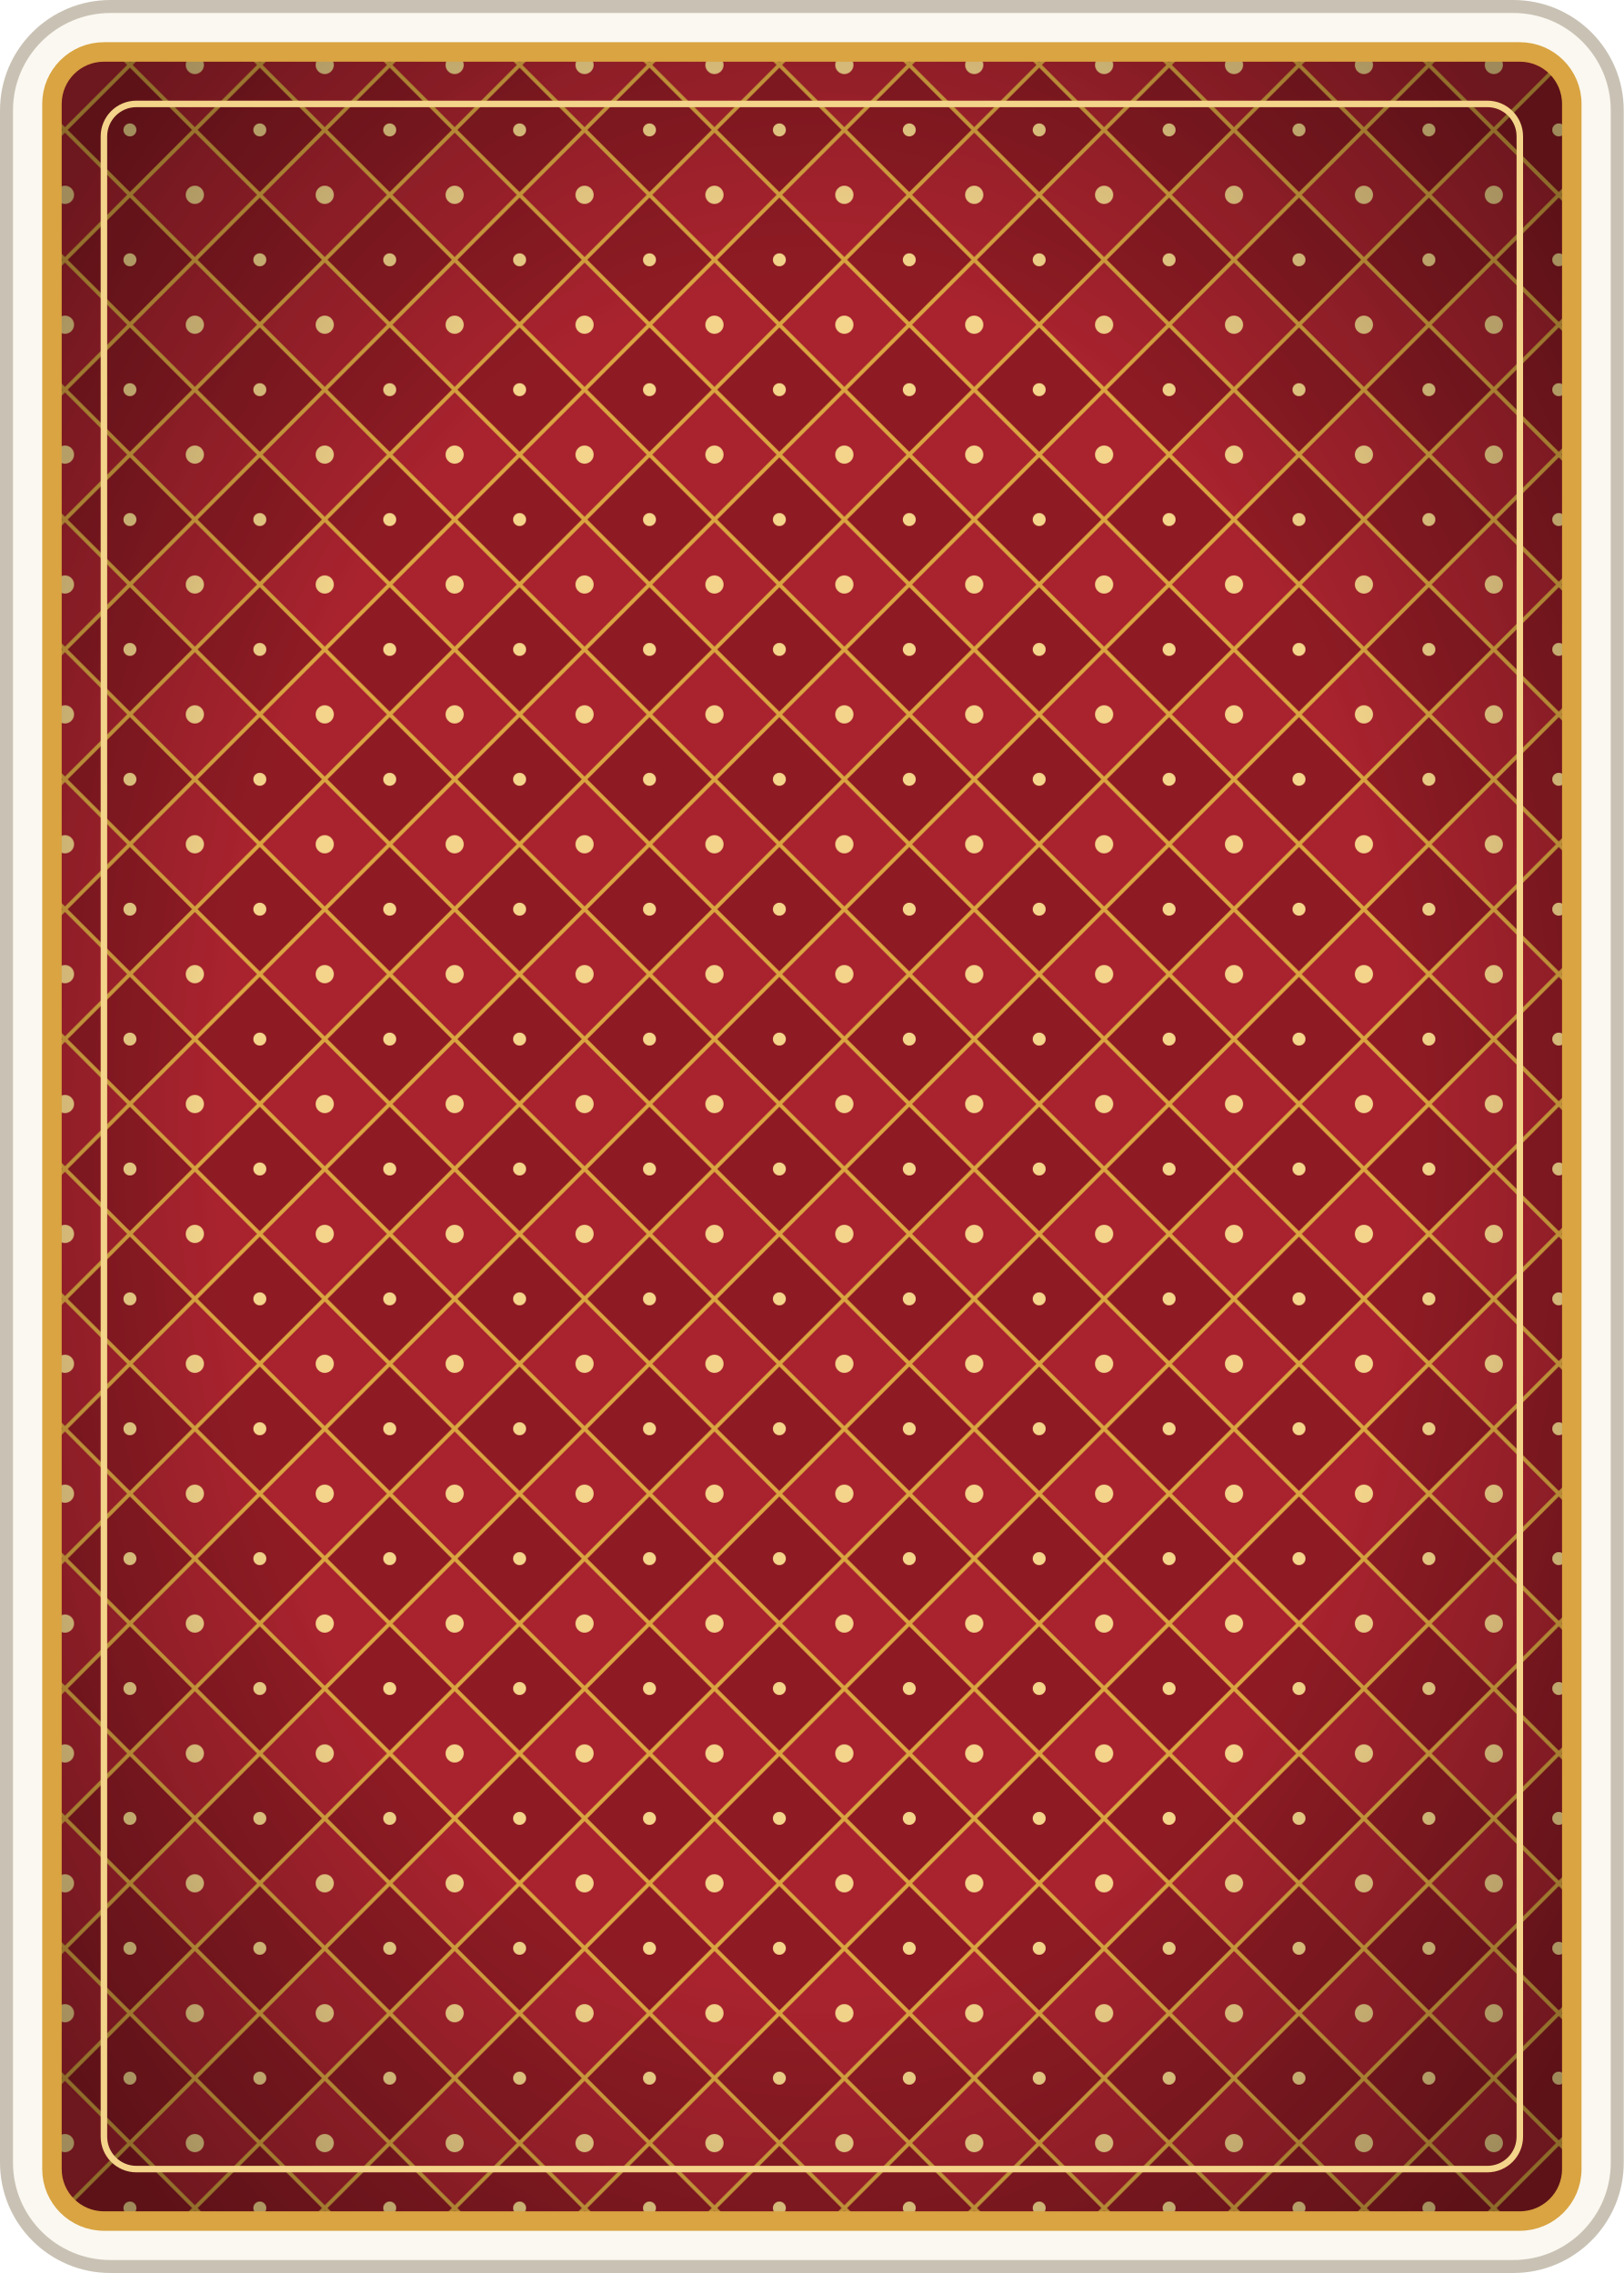
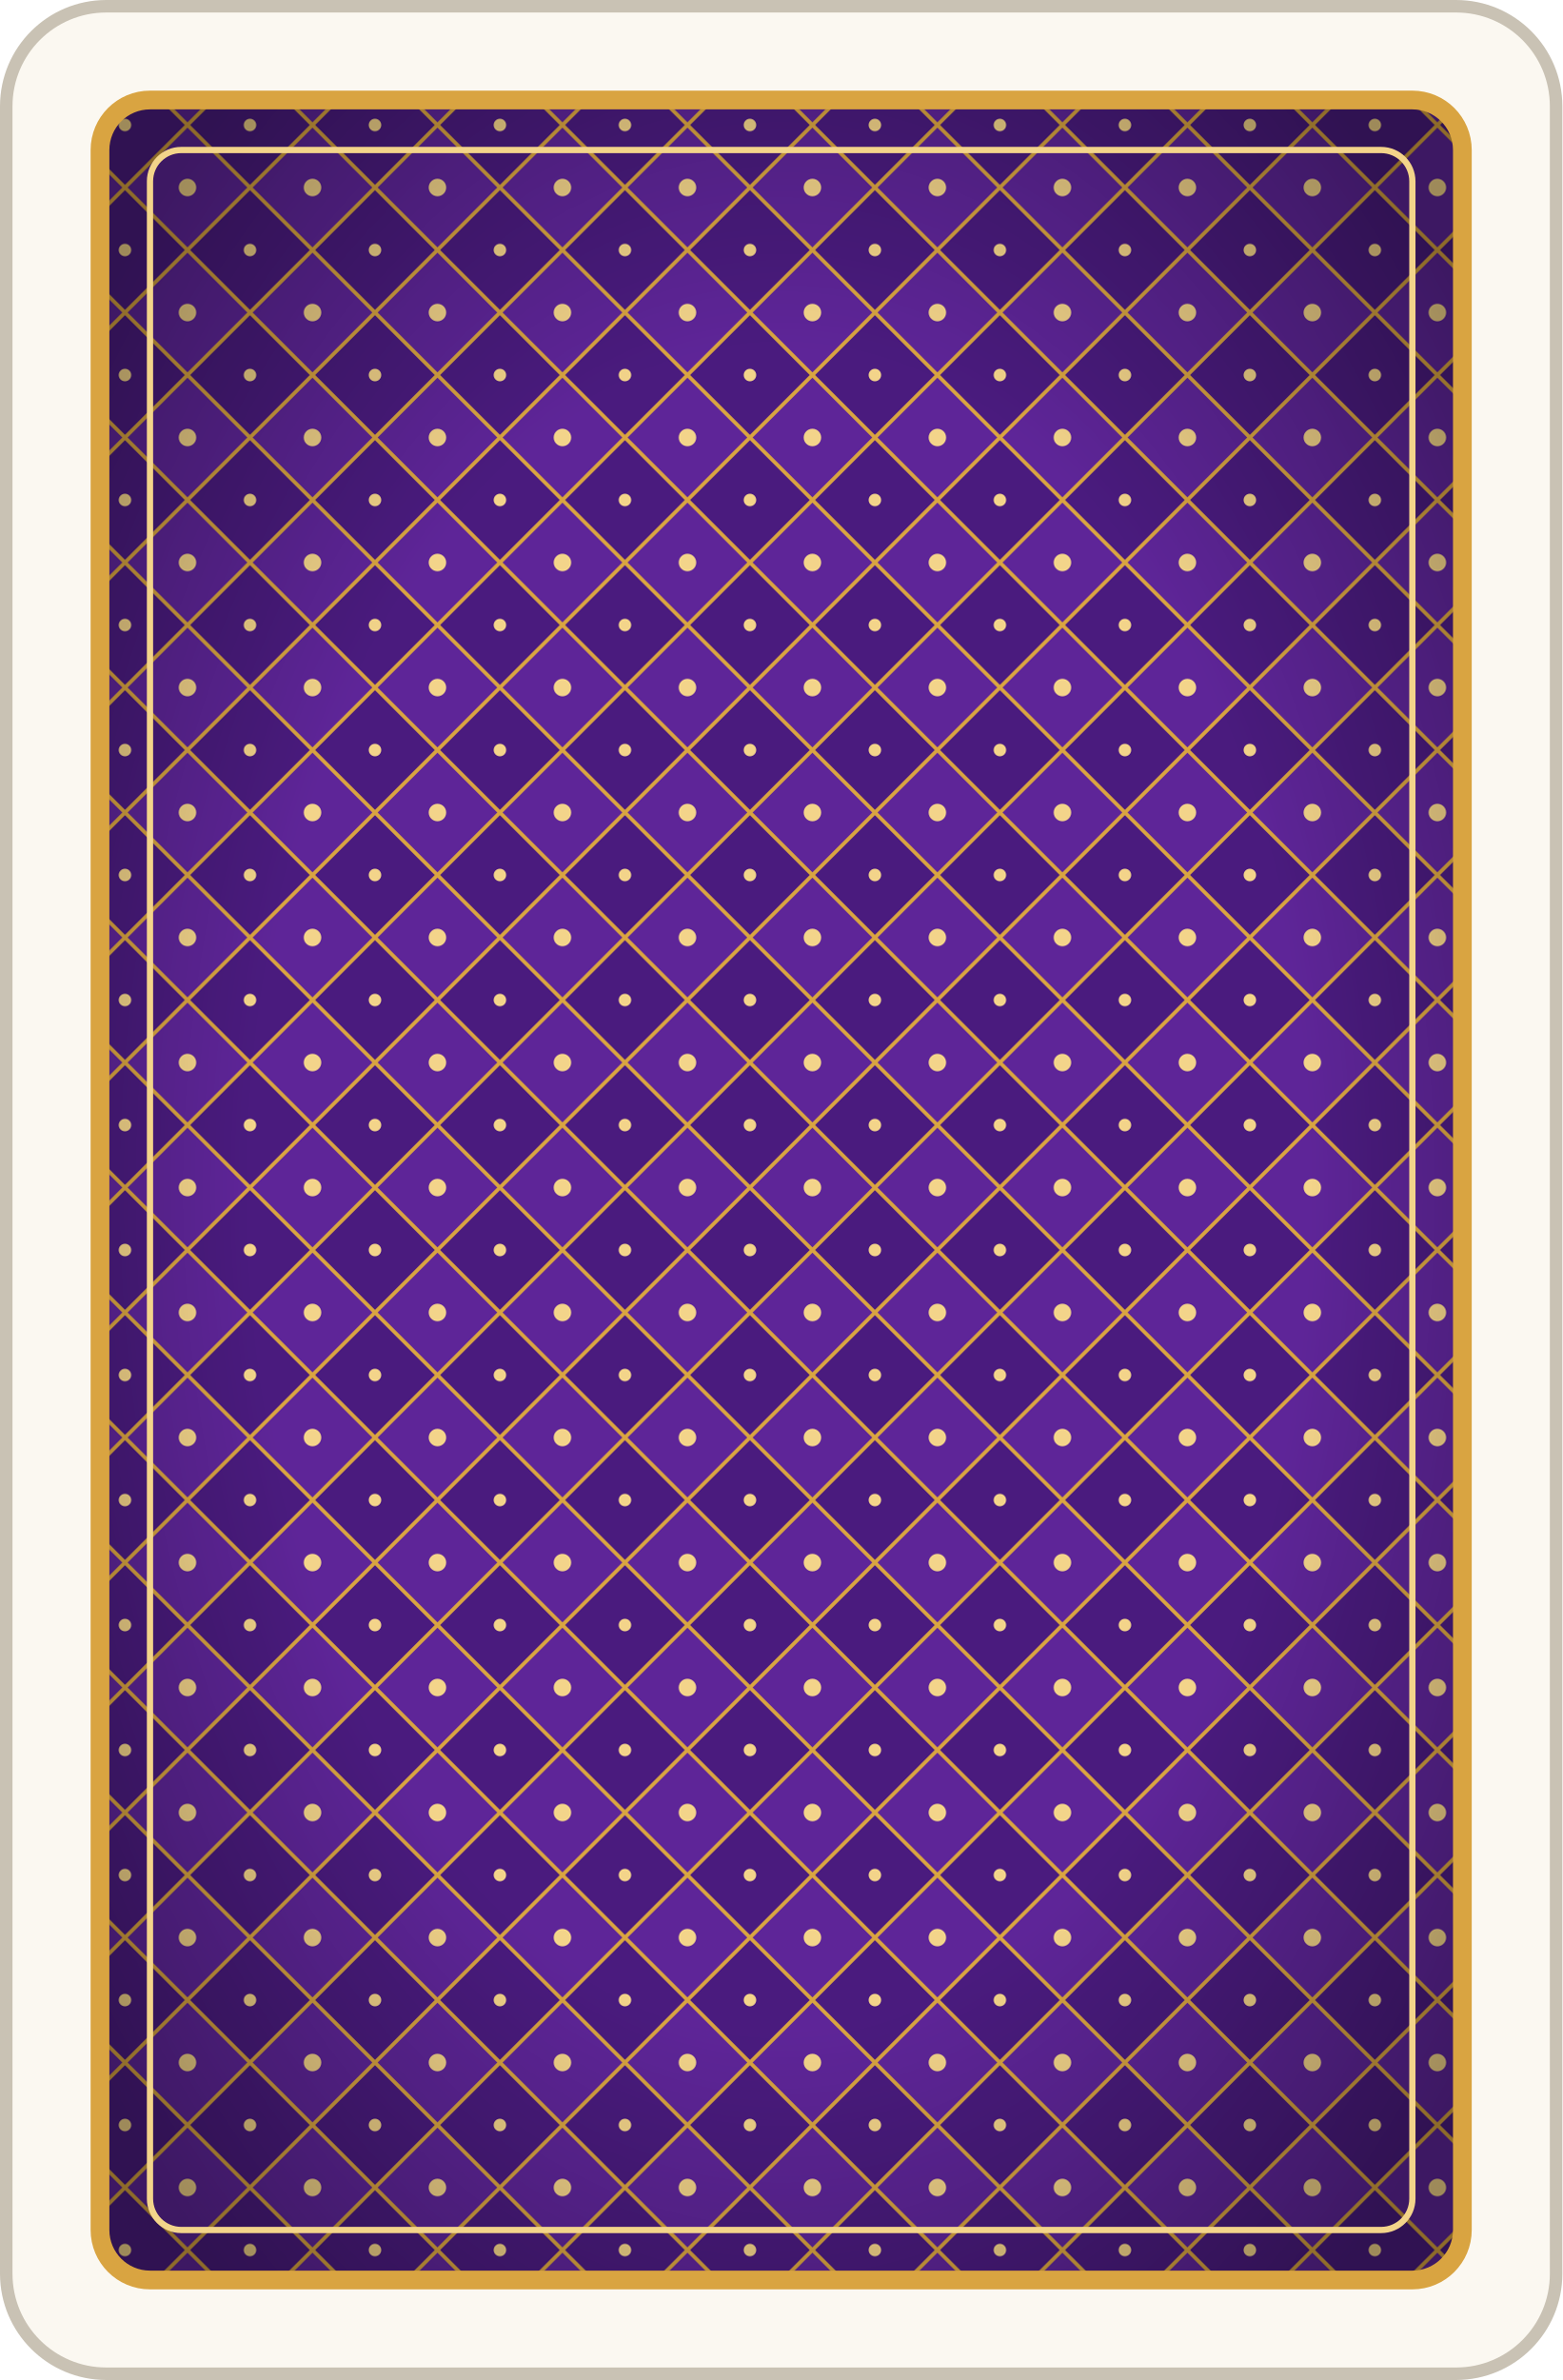
- <svg xmlns="http://www.w3.org/2000/svg" viewBox="0 0 250 350" width="250" height="350">
+ <svg xmlns="http://www.w3.org/2000/svg" viewBox="0 0 250 380.79" width="518" height="789">
  <defs>
    <pattern id="lattice" width="20" height="20" patternUnits="userSpaceOnUse">
-       <rect width="20" height="20" fill="#8e1b24" />
-       <path d="M10 0 L20 10 L10 20 L0 10 Z" fill="#a8232e" stroke="#d9a441" stroke-width="0.6" />
+       <rect width="20" height="20" fill="#4a1b7e" />
+       <path d="M10 0 L20 10 L10 20 L0 10 Z" fill="#5e2598" stroke="#d9a441" stroke-width="0.6" />
      <circle cx="10" cy="10" r="1.4" fill="#f3d48a" />
      <circle cx="0" cy="0" r="1" fill="#f3d48a" />
      <circle cx="20" cy="0" r="1" fill="#f3d48a" />
      <circle cx="0" cy="20" r="1" fill="#f3d48a" />
      <circle cx="20" cy="20" r="1" fill="#f3d48a" />
    </pattern>
    <radialGradient id="vignette" cx="50%" cy="50%" r="65%">
      <stop offset="60%" stop-color="#000" stop-opacity="0" />
      <stop offset="100%" stop-color="#000" stop-opacity="0.35" />
    </radialGradient>
    <clipPath id="panel">
-       <rect x="8" y="8" width="234" height="334" rx="8" />
+       <rect x="16" y="16" width="218" height="348.79" rx="8" />
    </clipPath>
  </defs>
-   <rect x="1" y="1" width="248" height="348" rx="16" fill="#fbf8f1" stroke="#c9c2b4" stroke-width="2" />
+   <rect x="1" y="1" width="248" height="378.79" rx="16" fill="#fbf8f1" stroke="#c9c2b4" stroke-width="2" />
  <g clip-path="url(#panel)">
-     <rect x="8" y="8" width="234" height="334" fill="url(#lattice)" />
-     <rect x="8" y="8" width="234" height="334" fill="url(#vignette)" />
+     <rect x="16" y="16" width="218" height="348.79" fill="url(#lattice)" />
+     <rect x="16" y="16" width="218" height="348.79" fill="url(#vignette)" />
  </g>
-   <rect x="8" y="8" width="234" height="334" rx="8" fill="none" stroke="#d9a441" stroke-width="3" />
-   <rect x="16" y="16" width="218" height="318" rx="5" fill="none" stroke="#f3d48a" stroke-width="1" />
+   <rect x="16" y="16" width="218" height="348.79" rx="8" fill="none" stroke="#d9a441" stroke-width="3" />
+   <rect x="24" y="24" width="202" height="332.79" rx="5" fill="none" stroke="#f3d48a" stroke-width="1" />
</svg>
